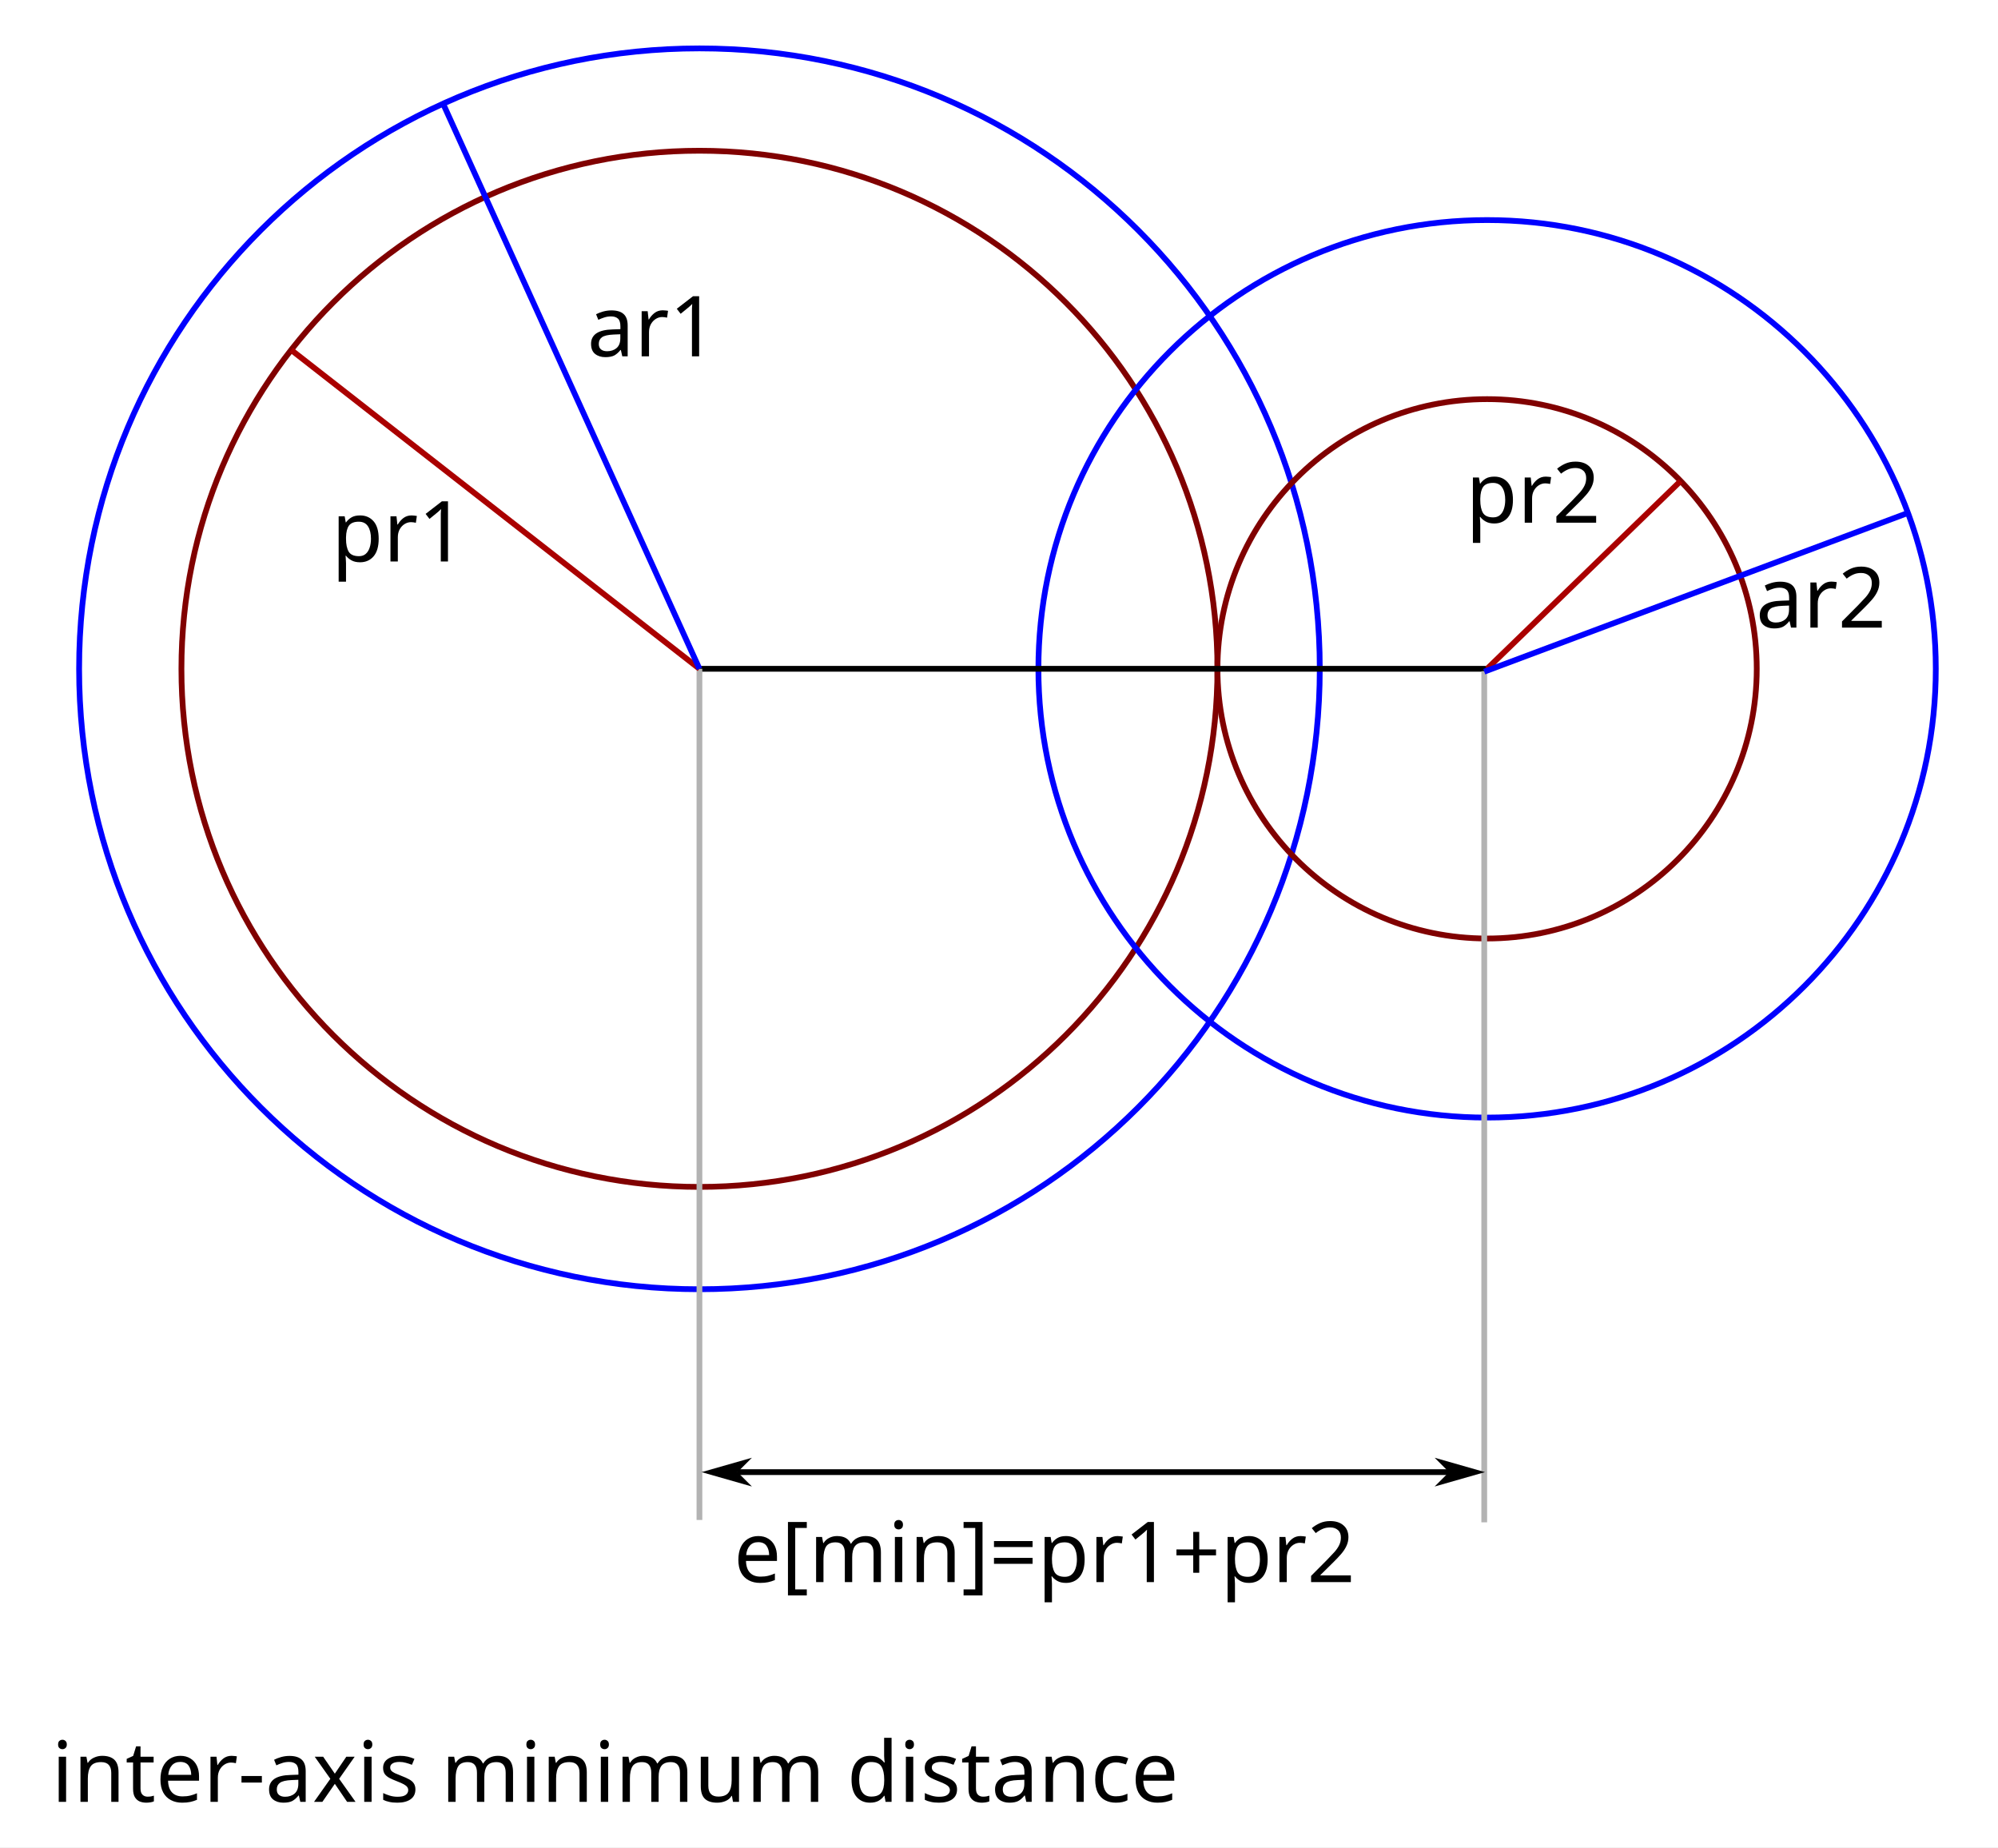
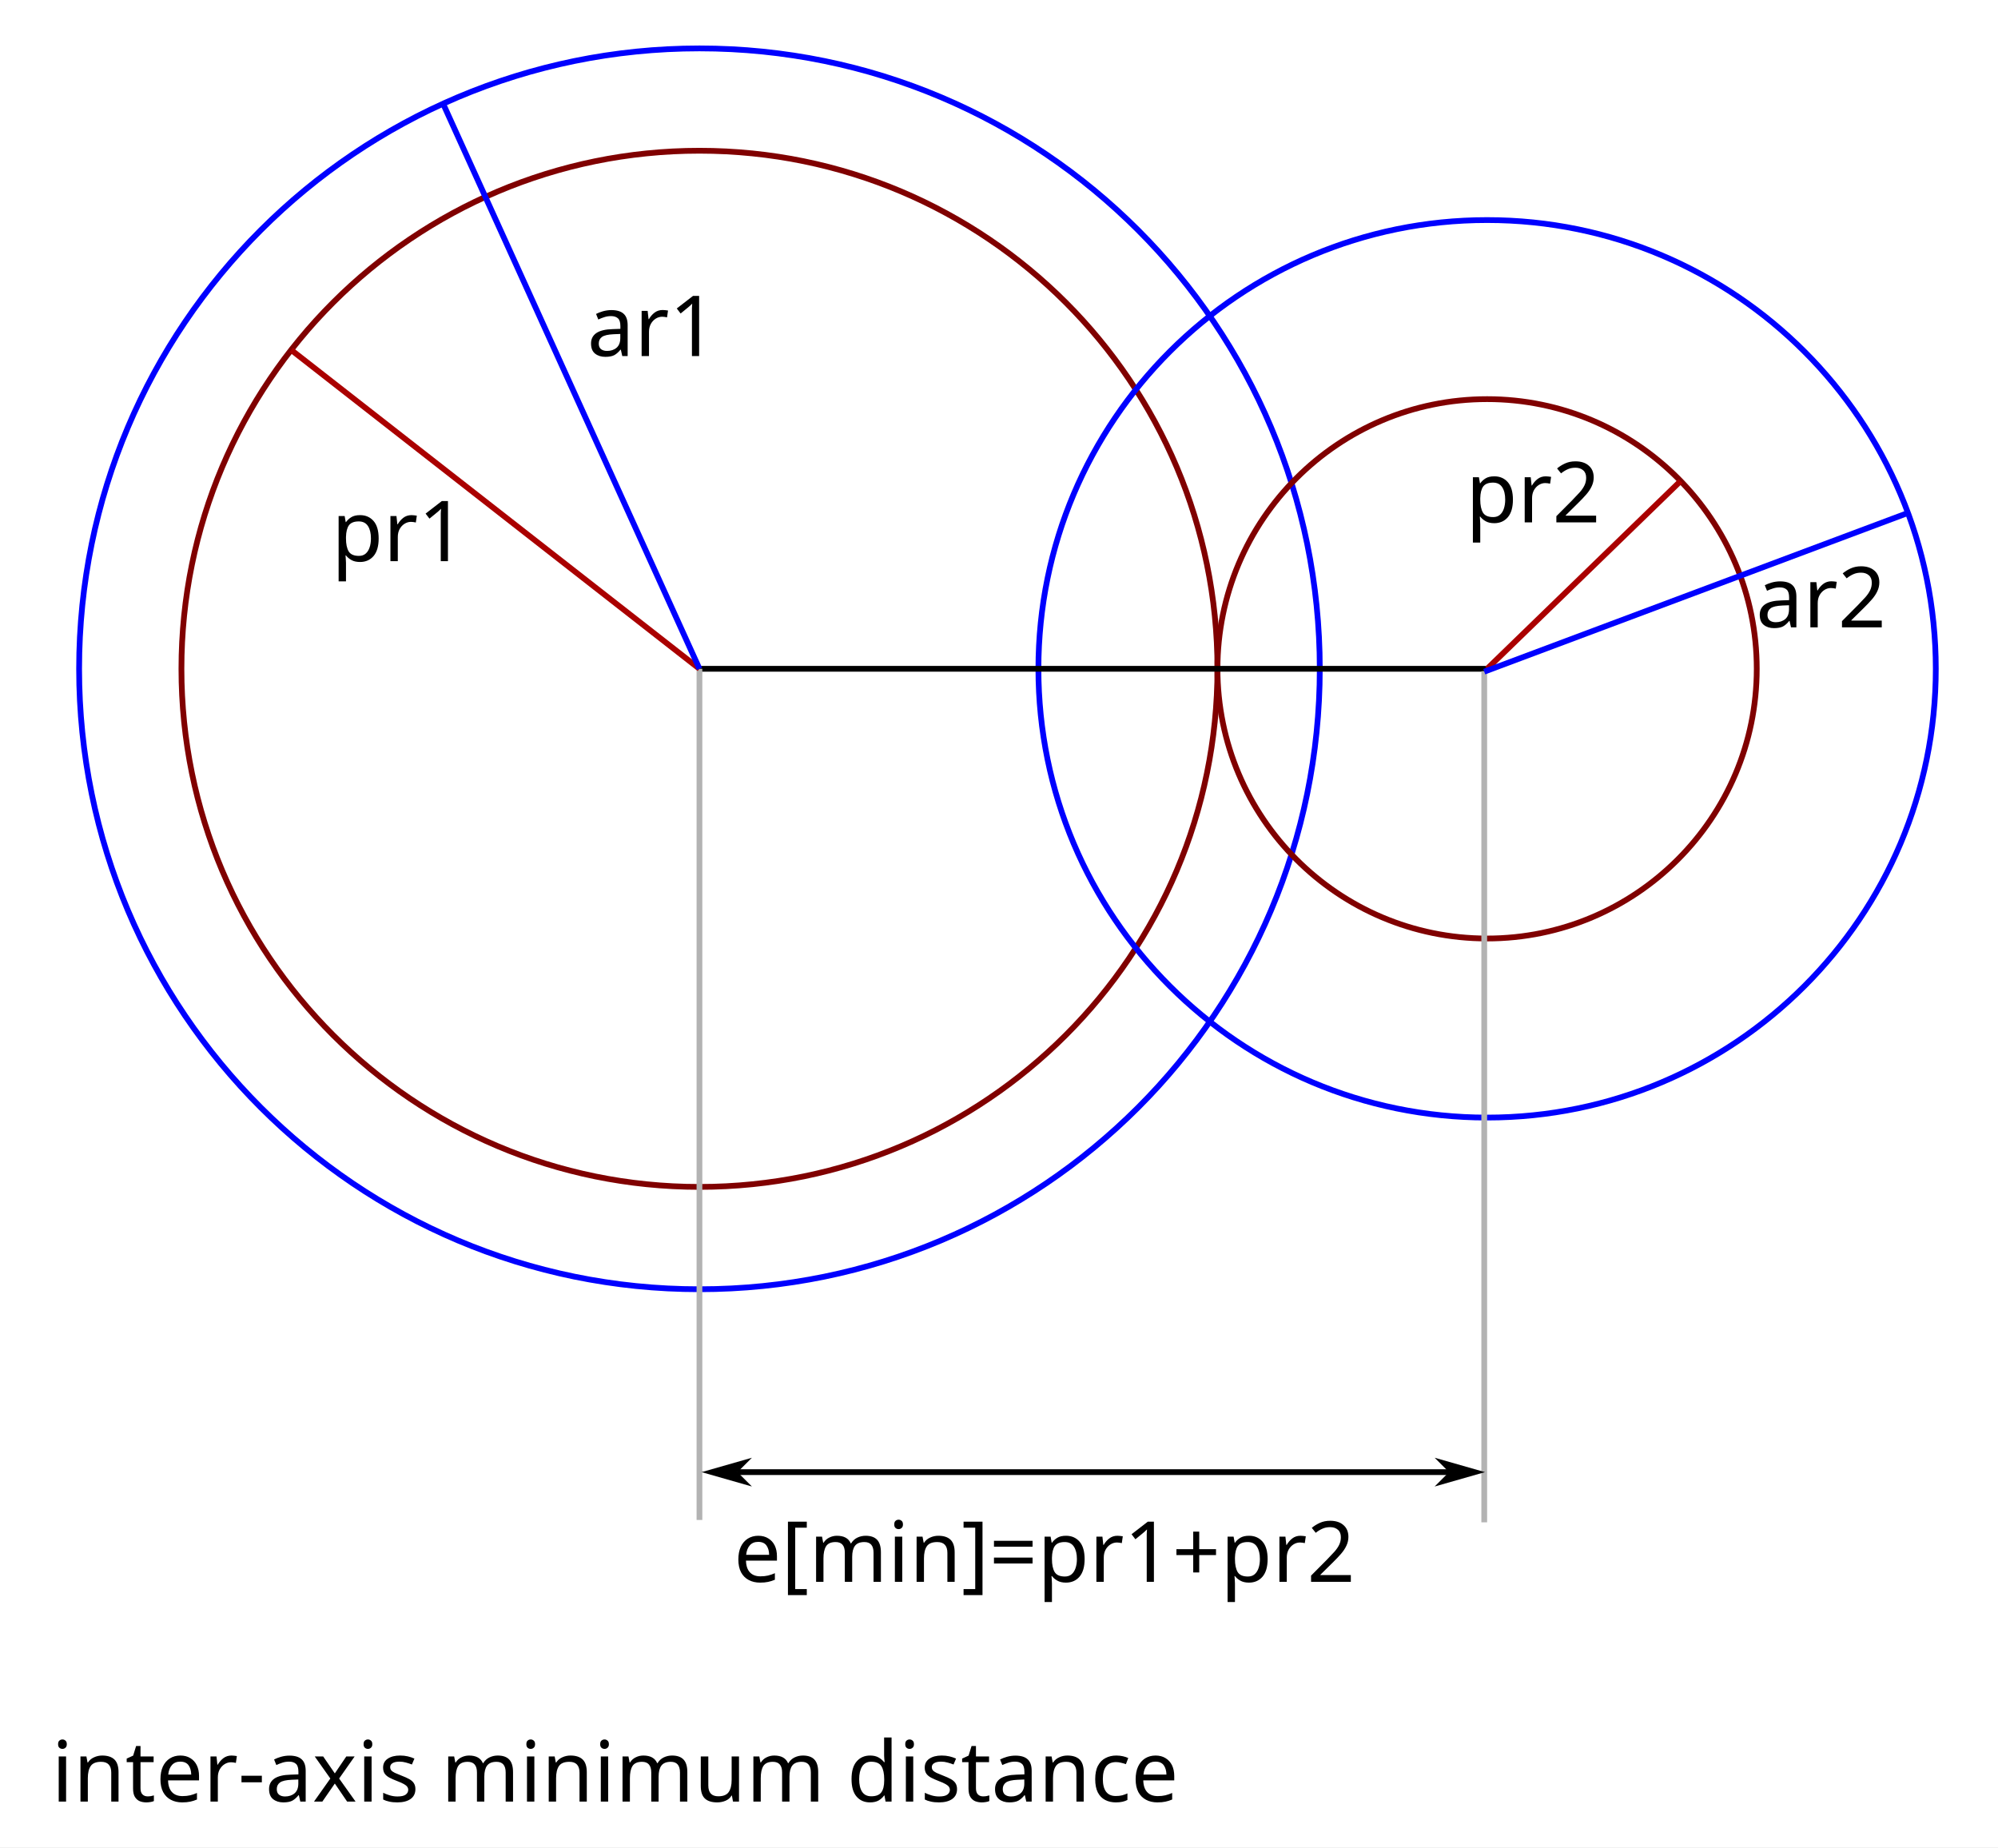
<svg xmlns="http://www.w3.org/2000/svg" width="347.825" height="321.553" viewBox="0 0 92.029 85.078">
  <defs>
    <path id="g" d="M87.432 4197.716h325.449v51.35H87.432z" />
    <path id="f" d="M211.081 4197.209h153.646v72.884H211.081z" />
    <path id="c" d="M414.066 4158.628h79.122v41.094h-79.122z" />
    <path id="b" d="M390.748 4224.178h91.064v51.489h-91.064z" />
    <path id="d" d="M414.066 4158.628h79.122v41.094h-79.122z" />
    <path id="e" d="M390.748 4224.178h91.064v51.489h-91.064z" />
    <marker id="a" markerHeight="5" markerWidth="8.75" orient="auto-start-reverse" preserveAspectRatio="xMidYMid" refX="0" refY="0" style="overflow:visible" viewBox="0 0 8.75 5">
-       <path d="m0 0 5-5-17.5 5L5 5Z" style="fill:context-stroke;fill-rule:evenodd;stroke:none" transform="scale(-0.5)" />
+       <path d="m0 0 5-5-17.5 5L5 5Z" style="fill:context-stroke;fill-rule:evenodd;stroke:none" transform="scale(-.5)" />
    </marker>
  </defs>
-   <g transform="translate(-15.46222,-1026.949)">
+   <g transform="translate(-15.462 -1026.949)">
    <path d="M15.595 1027.081h91.764v84.813H15.595z" style="fill:#fff;stroke:#fff;stroke-width:.265" />
    <circle cx="47.679" cy="1057.751" r="23.86" style="fill:none;stroke:maroon;stroke-width:.265" />
    <circle cx="47.679" cy="1057.751" r="28.573" style="fill:none;stroke:#00f;stroke-width:.265" />
    <circle cx="83.959" cy="1057.751" r="12.42" style="fill:none;stroke:maroon;stroke-width:.265" />
    <circle cx="83.959" cy="1057.751" r="20.667" style="fill:none;stroke:#00f;stroke-width:.265" />
    <path d="M47.679 1057.75h36.28" style="fill:none;stroke:#000;stroke-width:.265px;stroke-linecap:butt;stroke-linejoin:miter;stroke-opacity:1" />
    <path d="M47.679 1057.75v39.2M83.827 1057.859v39.2" style="fill:none;stroke:#b3b3b3;stroke-width:.265px;stroke-linecap:butt;stroke-linejoin:miter;stroke-opacity:1" />
    <path d="M49.433 1094.747h32.772" style="fill:none;stroke:#000;stroke-width:.265px;stroke-linecap:butt;stroke-linejoin:miter;stroke-opacity:1;marker-start:url(#a);marker-end:url(#a)" />
    <path d="m47.679 1057.75-18.805-14.685" style="fill:none;stroke:#a00;stroke-width:.265px;stroke-linecap:butt;stroke-linejoin:miter;stroke-opacity:1" />
    <path d="m47.679 1057.75-11.805-26.02" style="fill:none;stroke:#00f;stroke-width:.265px;stroke-linecap:butt;stroke-linejoin:miter;stroke-opacity:1" />
    <path d="m83.959 1057.75 8.912-8.648" style="fill:none;stroke:#a00;stroke-width:.265px;stroke-linecap:butt;stroke-linejoin:miter;stroke-opacity:1" />
    <path d="m83.827 1057.883 19.512-7.31" style="fill:none;stroke:#00f;stroke-width:.265px;stroke-linecap:butt;stroke-linejoin:miter;stroke-opacity:1" />
-     <text xml:space="preserve" style="font-size:14.667px;line-height:1.25;font-family:sans-serif;white-space:pre;shape-inside:url(#b);display:inline" transform="matrix(0.2645833,0,0,0.2645833,-72.65479,-68.27348)">
+     <text xml:space="preserve" style="font-size:14.667px;line-height:1.25;font-family:sans-serif;white-space:pre;shape-inside:url(#b);display:inline" transform="matrix(.26458 0 0 .26458 -72.655 -68.273)">
      <tspan x="390.748" y="4237.154">pr1</tspan>
    </text>
-     <text xml:space="preserve" style="font-size:14.667px;line-height:1.25;font-family:sans-serif;white-space:pre;shape-inside:url(#c);display:inline" transform="matrix(0.2645833,0,0,0.2645833,-67.04623,-60.37671)">
+     <text xml:space="preserve" style="font-size:14.667px;line-height:1.25;font-family:sans-serif;white-space:pre;shape-inside:url(#c);display:inline" transform="matrix(.26458 0 0 .26458 -67.046 -60.377)">
      <tspan x="414.066" y="4171.605">ar1</tspan>
    </text>
-     <text xml:space="preserve" style="font-size:14.667px;line-height:1.25;font-family:sans-serif;white-space:pre;shape-inside:url(#d);display:inline" transform="matrix(0.2645833,0,0,0.2645833,-13.21434,-47.88254)">
+     <text xml:space="preserve" style="font-size:14.667px;line-height:1.25;font-family:sans-serif;white-space:pre;shape-inside:url(#d);display:inline" transform="matrix(.26458 0 0 .26458 -13.214 -47.883)">
      <tspan x="414.066" y="4171.605">ar2</tspan>
    </text>
-     <text xml:space="preserve" style="font-size:14.667px;line-height:1.25;font-family:sans-serif;white-space:pre;shape-inside:url(#e);display:inline" transform="matrix(0.2645833,0,0,0.2645833,-20.41015,-70.06052)">
+     <text xml:space="preserve" style="font-size:14.667px;line-height:1.25;font-family:sans-serif;white-space:pre;shape-inside:url(#e);display:inline" transform="matrix(.26458 0 0 .26458 -20.41 -70.06)">
      <tspan x="390.748" y="4237.154">pr2</tspan>
    </text>
-     <text xml:space="preserve" style="font-size:14.667px;line-height:1.25;font-family:sans-serif;white-space:pre;shape-inside:url(#f);display:inline" transform="matrix(0.2645833,0,0,0.2645833,-6.591015,-14.13326)">
+     <text xml:space="preserve" style="font-size:14.667px;line-height:1.25;font-family:sans-serif;white-space:pre;shape-inside:url(#f);display:inline" transform="matrix(.26458 0 0 .26458 -6.591 -14.133)">
      <tspan x="211.08" y="4210.186">e[min]=pr1+pr2</tspan>
    </text>
-     <text xml:space="preserve" style="font-size:14.667px;line-height:1.25;font-family:sans-serif;white-space:pre;shape-inside:url(#g);display:inline" transform="matrix(0.2645833,0,0,0.2645833,-5.2969,-4.145346)">
+     <text xml:space="preserve" style="font-size:14.667px;line-height:1.25;font-family:sans-serif;white-space:pre;shape-inside:url(#g);display:inline" transform="matrix(.26458 0 0 .26458 -5.297 -4.145)">
      <tspan x="87.432" y="4210.691">inter-axis minimum distance</tspan>
    </text>
  </g>
</svg>
